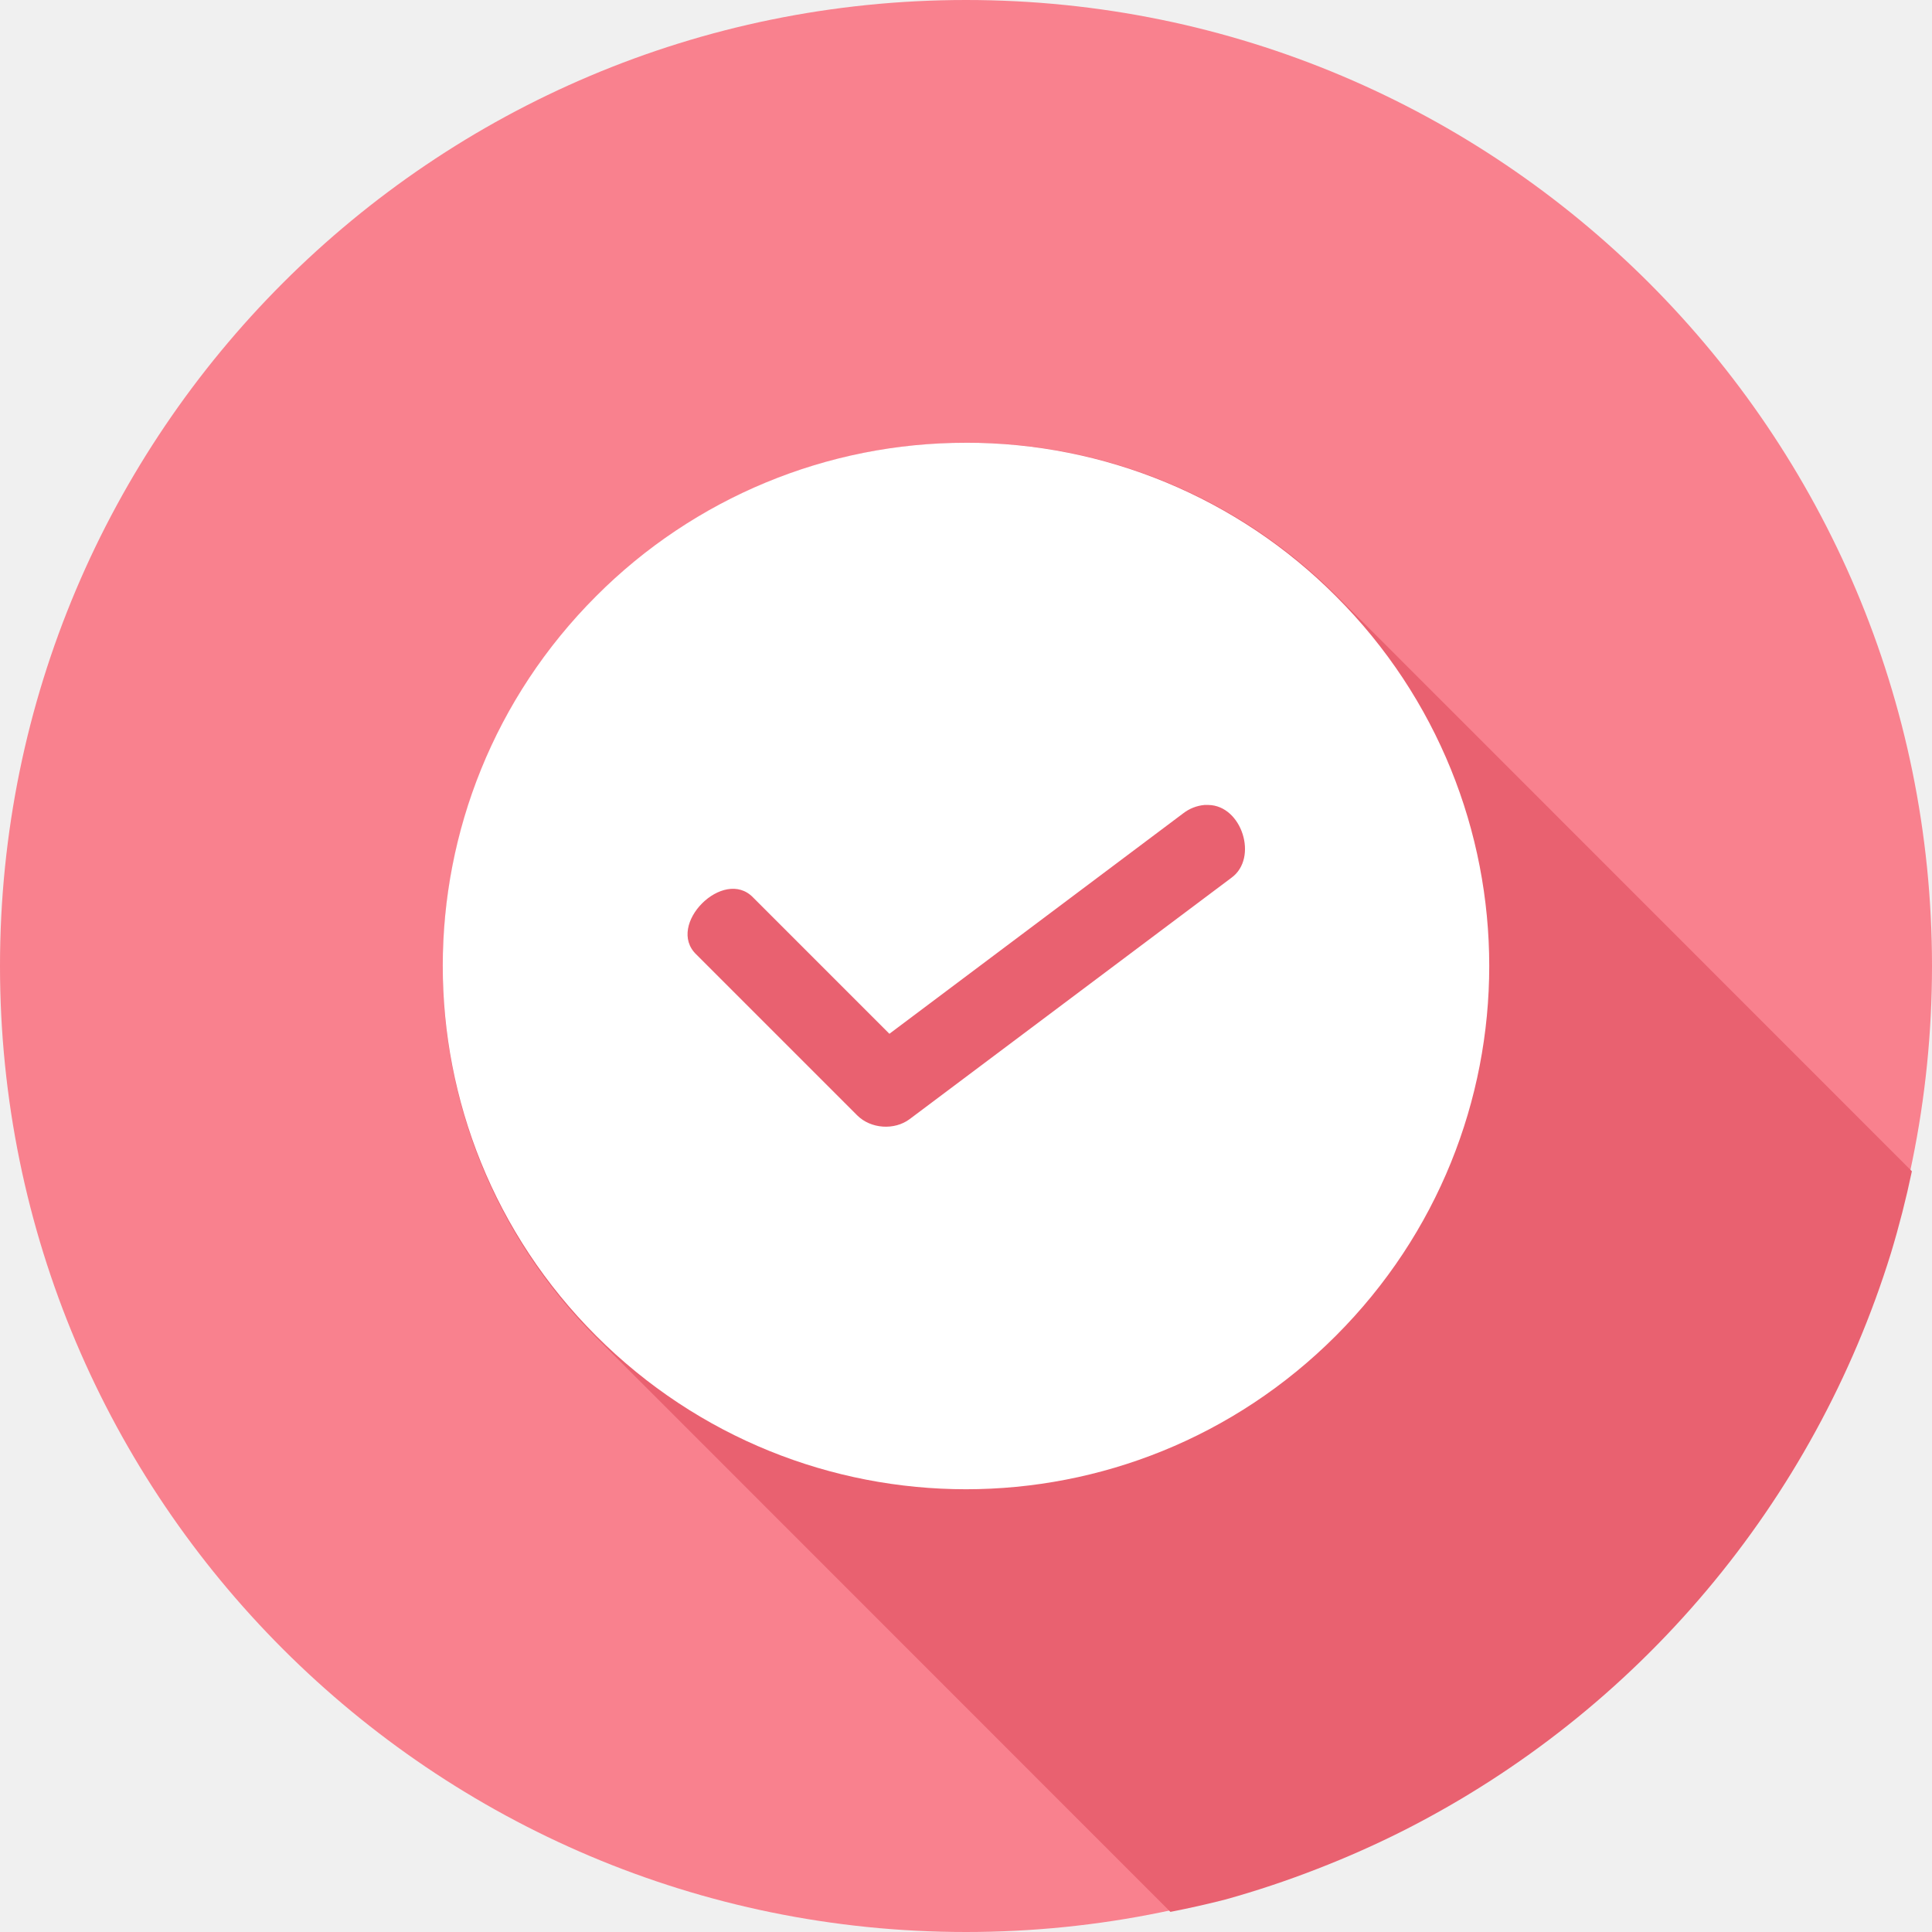
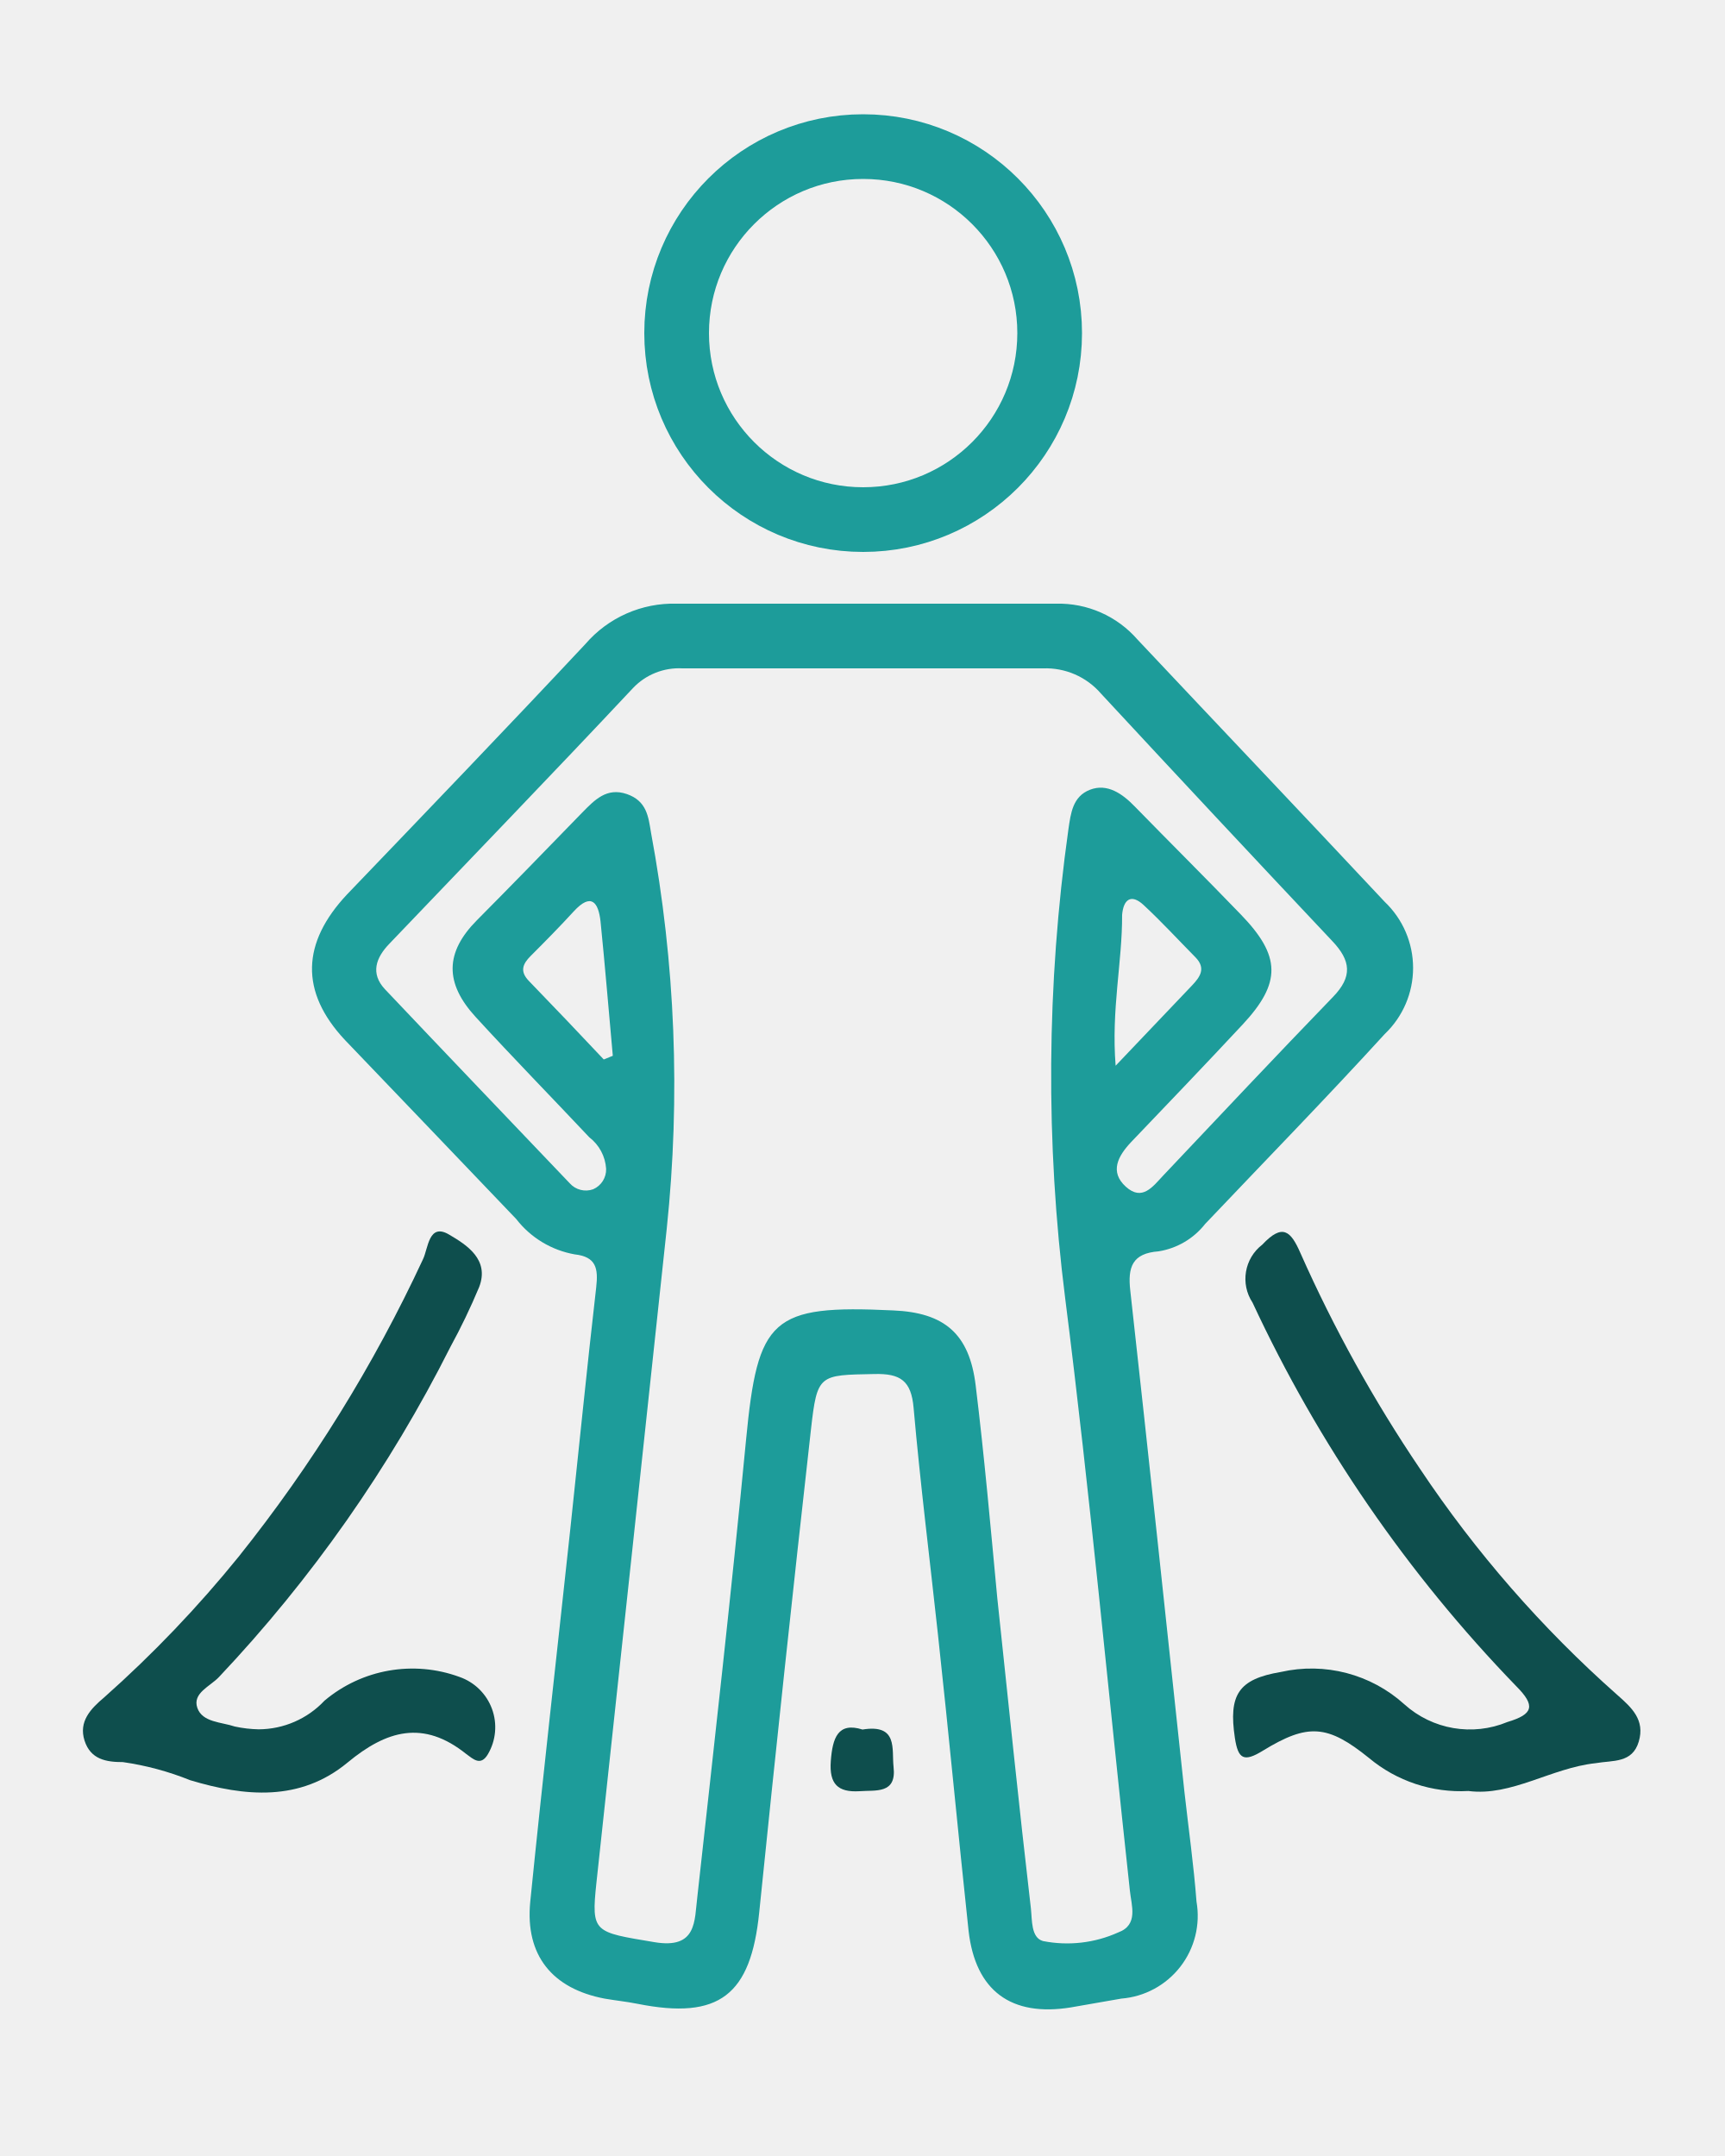
- <svg xmlns="http://www.w3.org/2000/svg" width="80" height="80" viewBox="0 0 80 80">
-   <g fill="none">
-     <circle cx="40" cy="40" r="40" fill="#F9818E" />
-     <path fill="#E96170" d="M48.464 79.167c.768-.15 1.53-.321 2.288-.515a40.04 40.04 0 0 0 3.794-1.266 40.043 40.043 0 0 0 3.657-1.63 40.046 40.046 0 0 0 12.463-9.898A40.063 40.063 0 0 0 78.3 51.89c.338-1.117.627-2.249.867-3.391L55.374 24.698a21.6 21.6 0 0 0-15.332-6.365 21.629 21.629 0 0 0-15.344 6.365c-8.486 8.489-8.486 22.205 0 30.694l23.766 23.775Z" />
-     <path fill="#FFF" d="M40.003 18.333a21.58 21.58 0 0 1 15.31 6.351c8.471 8.471 8.471 22.158 0 30.63-8.47 8.47-22.156 8.47-30.627 0-8.47-8.472-8.47-22.159 0-30.63a21.594 21.594 0 0 1 15.317-6.35Zm9.865 15c-.316.028-.622.15-.872.344l-12.168 9.13-5.641-5.642c-1.224-1.275-3.63 1.132-2.356 2.356l6.663 6.663c.56.56 1.539.63 2.173.156l13.326-9.995c1.122-.816.43-2.993-.956-3.013a1.666 1.666 0 0 0-.17 0Z" />
-   </g>
+ <svg xmlns="http://www.w3.org/2000/svg" id="Layer_1" data-name="Layer 1" viewBox="0 0 80 100">
+   <defs>
+     <style>.cls-1{fill:#1d9c9a;}.cls-2{fill:#0e4e4d;}.cls-3{fill:none;stroke:#1d9c9a;stroke-miterlimit:10;stroke-width:3px;}</style>
+   </defs>
+   <path class="cls-1" d="M40.1,28c3,0,5.92,0,8.88,0a4.84,4.84,0,0,1,3.77,1.66c3.82,4.06,7.66,8.1,11.47,12.17a4.23,4.23,0,0,1,0,6.13c-2.74,3-5.55,5.88-8.33,8.81a3.43,3.43,0,0,1-2.16,1.27c-1.21.09-1.44.72-1.31,1.83.86,7.74,1.68,15.49,2.51,23.24.19,1.7.43,3.39.56,5.09A3.85,3.85,0,0,1,52,92.7l-2.35.41c-2.75.44-4.41-.76-4.73-3.55C44.43,85,44,80.4,43.5,75.82c-.38-3.51-.82-7-1.13-10.52-.11-1.26-.61-1.6-1.82-1.57-2.57.05-2.65,0-2.94,2.57q-1.26,11.2-2.4,22.4c-.39,3.83-1.84,5-5.65,4.24-.5-.1-1-.15-1.52-.24-2.42-.46-3.69-2-3.45-4.48.58-5.77,1.24-11.54,1.86-17.31.4-3.73.77-7.47,1.2-11.2.1-.88,0-1.42-1-1.53a4.4,4.4,0,0,1-2.71-1.64C21.29,53.76,18.64,51,16,48.24c-2.11-2.25-2-4.52.09-6.75,3.7-3.86,7.41-7.72,11.06-11.62A5.39,5.39,0,0,1,31.39,28c2.9,0,5.81,0,8.71,0ZM40.19,31v0H31.65a2.94,2.94,0,0,0-2.29.91c-3.75,4-7.53,7.91-11.3,11.86-.63.65-.89,1.38-.21,2.11,2.84,3,5.71,6,8.57,9a1,1,0,0,0,1.09.28,1,1,0,0,0,.6-.95,2,2,0,0,0-.78-1.46c-1.75-1.86-3.54-3.69-5.27-5.58-1.45-1.58-1.42-3,.06-4.49s3.26-3.32,4.89-5c.57-.58,1.13-1.17,2.06-.85s1,1.06,1.12,1.78A63.8,63.8,0,0,1,30.92,57Q29.3,72.15,27.66,87.33c-.25,2.33-.11,2.28,2.68,2.75,2,.34,1.86-1,2-2.1.78-7.06,1.58-14.12,2.26-21.2.54-5.64,1.17-6.27,6.82-6,2.38.1,3.54,1.08,3.83,3.49.4,3.27.69,6.56,1,9.84.51,4.8,1,9.61,1.56,14.41.06.54,0,1.35.56,1.51a5.76,5.76,0,0,0,3.49-.4c.95-.35.61-1.25.54-1.94-1-9.16-1.84-18.33-3-27.47a82.13,82.13,0,0,1,.15-21.76c.11-.75.2-1.52,1-1.83s1.5.18,2.08.78c1.63,1.67,3.29,3.32,4.91,5,1.87,1.93,1.9,3.17.08,5.12s-3.44,3.64-5.17,5.45c-.6.64-1,1.37-.24,2.06s1.25,0,1.73-.51c2.62-2.77,5.23-5.55,7.88-8.29.91-.94.84-1.68-.05-2.61Q56.4,37.93,51.06,32.17A3.38,3.38,0,0,0,48.38,31C45.65,31,42.92,31,40.19,31ZM28,49.14l.42-.17c-.19-2.08-.36-4.17-.57-6.24-.1-.88-.43-1.34-1.24-.46-.65.71-1.32,1.39-2,2.07-.37.37-.51.71-.09,1.15Q26.28,47.31,28,49.14Zm23.73.3,3.55-3.73c.38-.4.66-.8.16-1.31-.8-.81-1.57-1.65-2.4-2.42-.59-.55-.94-.25-1,.45C52.05,44.63,51.53,46.81,51.74,49.44Z" />
+   <path class="cls-2" d="M12,80.21a4.21,4.21,0,0,0,3.05-1.33,6.33,6.33,0,0,1,6.26-1.1,2.47,2.47,0,0,1,1.32,3.58c-.34.58-.69.22-1,0-2-1.61-3.71-1.1-5.51.39-2.21,1.83-4.77,1.58-7.3.82a13.45,13.45,0,0,0-3.12-.84c-.77,0-1.5-.12-1.78-1s.28-1.47.91-2a55,55,0,0,0,6.24-6.53A68,68,0,0,0,19.62,58.4c.24-.5.26-1.71,1.22-1.13.78.46,1.88,1.14,1.38,2.43a29.31,29.31,0,0,1-1.33,2.77A64.56,64.56,0,0,1,10.15,77.79c-.41.43-1.23.74-1,1.42s1.12.66,1.74.87A5.78,5.78,0,0,0,12,80.21Z" />
+   <path class="cls-2" d="M68.1,83.07a6.62,6.62,0,0,1-4.61-1.53c-1.92-1.55-2.83-1.62-4.92-.34-.88.54-1.15.4-1.3-.59-.3-2,.16-2.73,2.13-3.06a6.42,6.42,0,0,1,5.73,1.5,4.54,4.54,0,0,0,4.78.82c1.2-.36,1.32-.75.4-1.67A65,65,0,0,1,58.09,60.42a2,2,0,0,1,.45-2.69c.94-1,1.32-.64,1.77.39a64.84,64.84,0,0,0,5.54,10A54.09,54.09,0,0,0,75,78.61c.67.59,1.3,1.16,1,2.17s-1.2.86-2,1C71.94,82,70.09,83.33,68.1,83.07Z" />
+   <path class="cls-2" d="M40,80.22c1.66-.27,1.35.91,1.44,1.73.15,1.28-.84,1.07-1.58,1.13-1,.06-1.41-.33-1.33-1.4S38.86,79.86,40,80.22Z" />
+   <circle class="cls-3" cx="40.03" cy="15.45" r="8.65" />
</svg>
